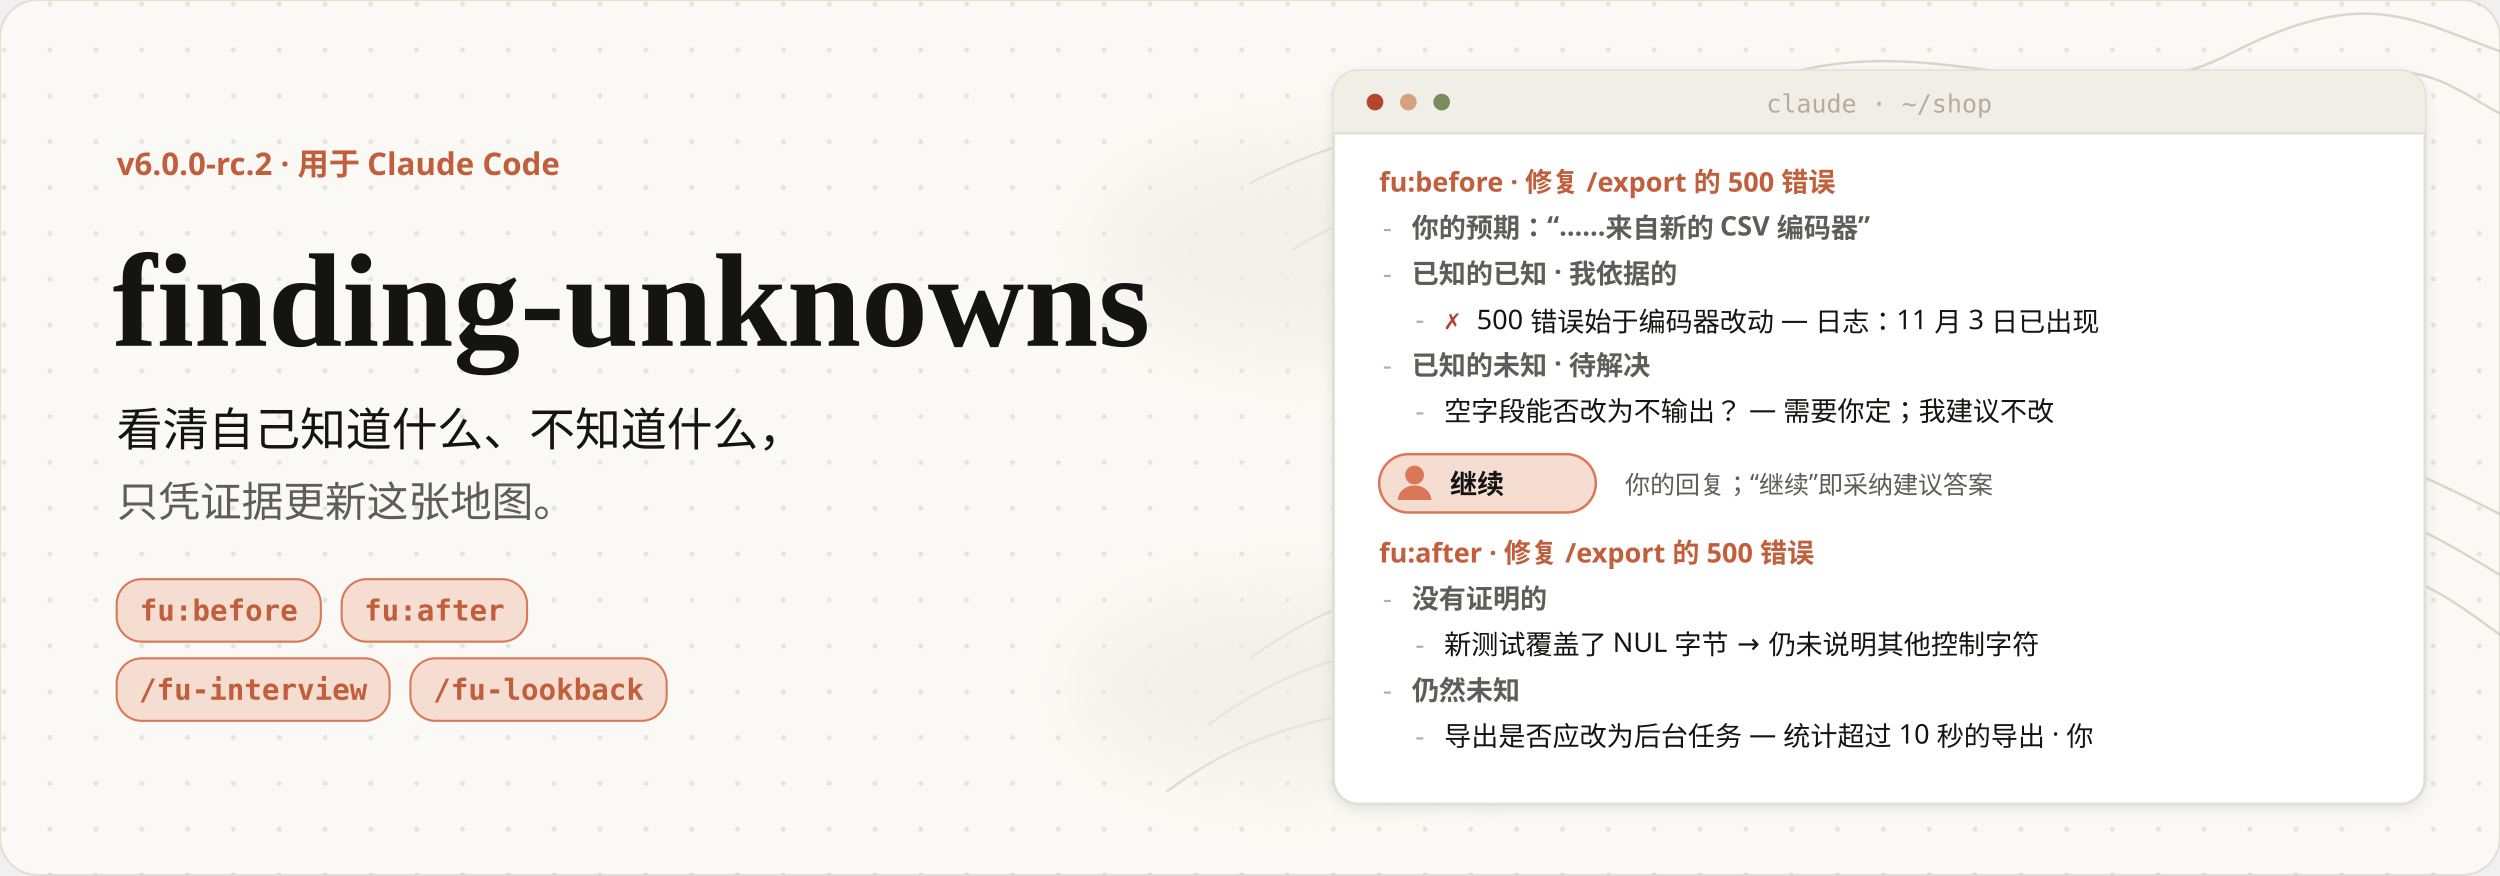
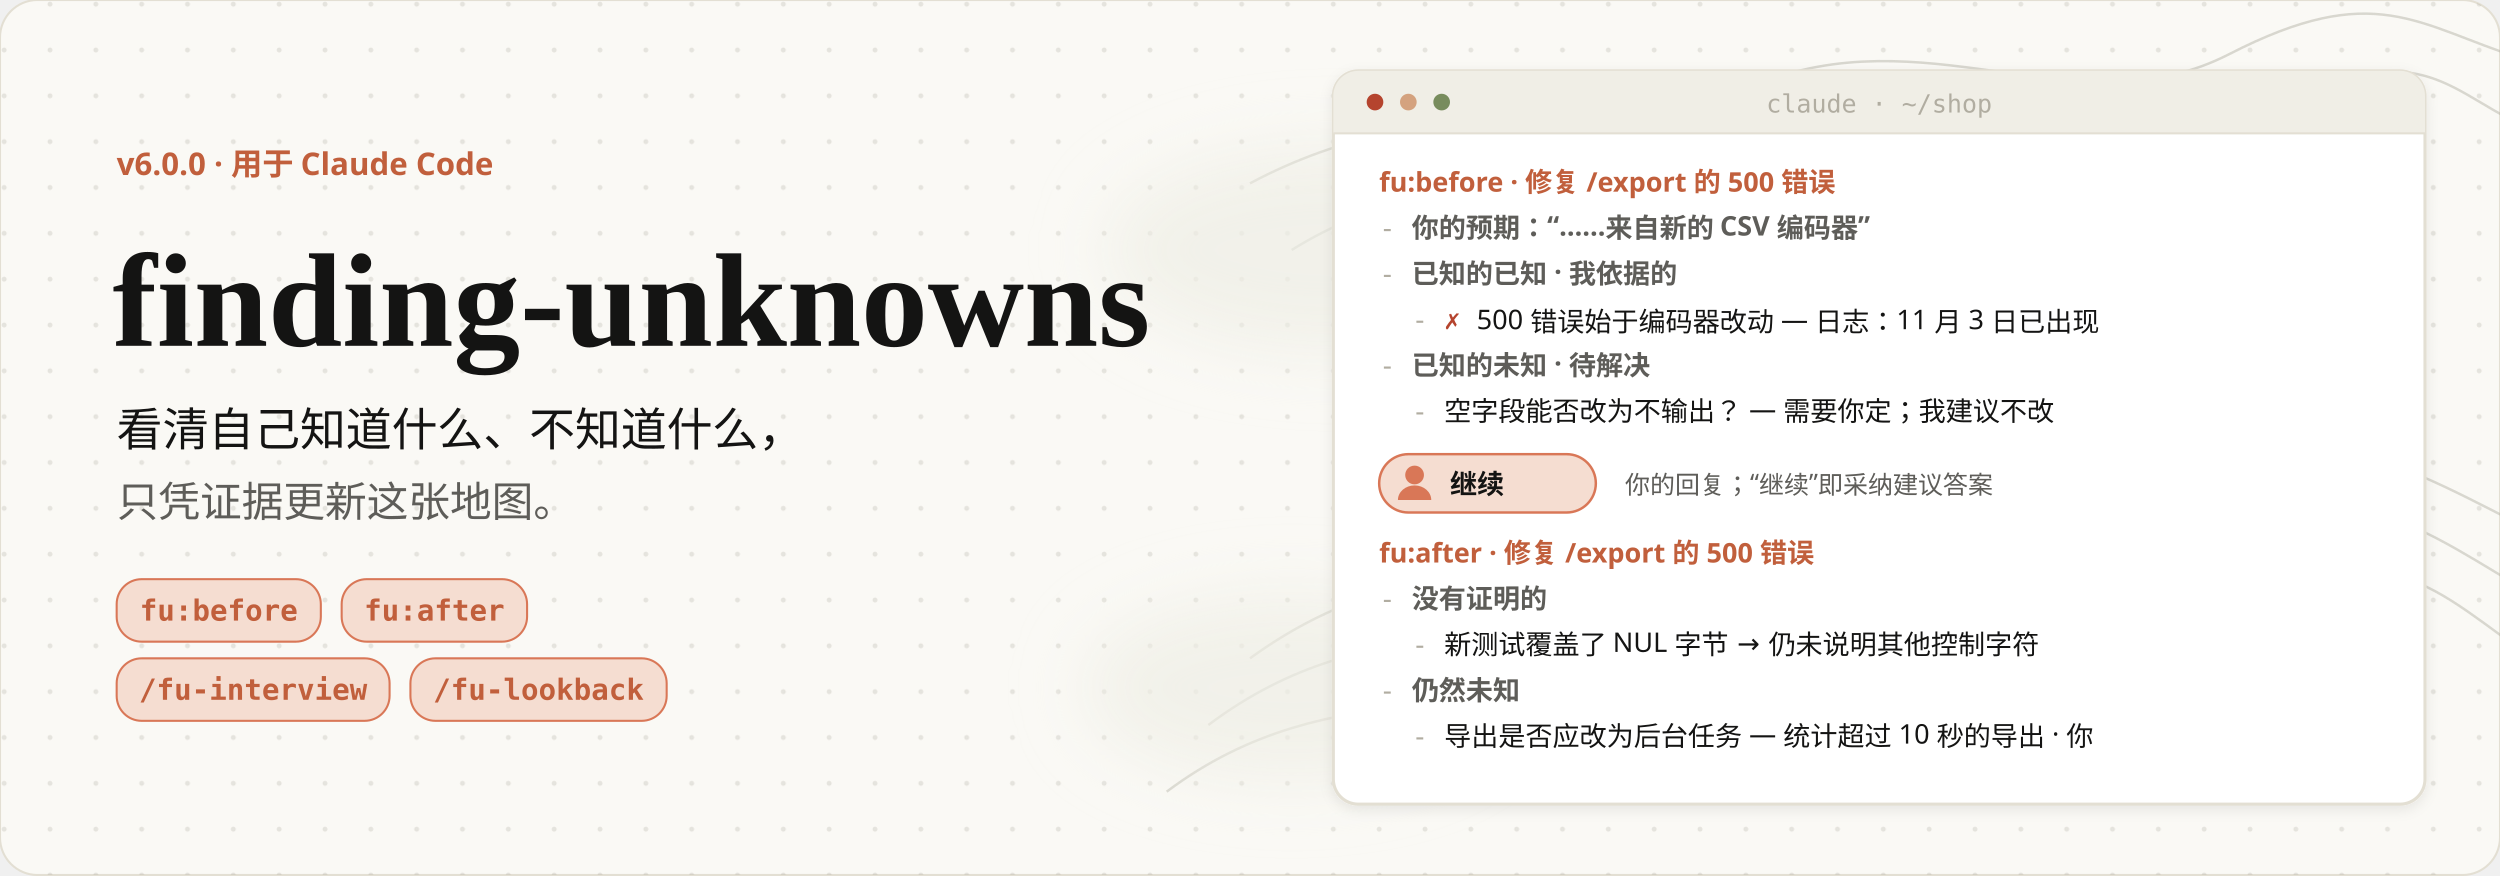
<svg xmlns="http://www.w3.org/2000/svg" width="1200" height="420" viewBox="0 0 1200 420" role="img" aria-labelledby="t d">
  <defs>
    <pattern id="dots" width="22" height="22" patternUnits="userSpaceOnUse">
      <circle cx="2" cy="2" r="1.2" fill="#B1ADA1" opacity="0.28" />
    </pattern>
    <filter id="fog" x="-30%" y="-30%" width="160%" height="160%">
      <feGaussianBlur stdDeviation="16" />
    </filter>
    <filter id="sh" x="-5%" y="-5%" width="110%" height="120%">
      <feDropShadow dx="0" dy="2" stdDeviation="3" flood-color="#141413" flood-opacity="0.08" />
    </filter>
    <clipPath id="frame">
      <rect width="1200" height="420" rx="18" />
    </clipPath>
  </defs>
  <rect width="1200" height="420" rx="18" fill="#FAF9F5" stroke="#E3DFD3" />
  <g clip-path="url(#frame)">
    <rect width="1200" height="420" fill="url(#dots)" />
    <g fill="none" stroke="#B1ADA1" stroke-opacity="0.45" stroke-width="1.2">
      <path d="M560 380C640 320 720 350 800 318S960 360 1050 306S1160 276 1210 312" />
      <path d="M580 348C660 288 730 318 810 286S960 330 1040 276S1150 246 1210 282" />
      <path d="M600 316C680 258 740 286 820 254S960 298 1030 246S1140 216 1210 252" />
      <path d="M620 120C700 70 780 100 860 70S1000 96 1080 56S1170 40 1210 60" />
      <path d="M600 88C690 40 770 66 850 38S1000 62 1070 26S1160 12 1210 28" />
    </g>
    <g filter="url(#fog)" fill="#F0EEE6">
      <ellipse cx="640" cy="120" rx="110" ry="50" opacity="0.7" />
      <ellipse cx="620" cy="330" rx="100" ry="45" opacity="0.7" />
    </g>
  </g>
-   <text x="56" y="84" font-family="Noto Sans SC, 'PingFang SC', 'Microsoft YaHei', sans-serif" font-size="15" fill="#C15F3C" font-weight="700">v6.0.0-rc.2 · 用于 Claude Code</text>
+   <text x="56" y="84" font-family="Noto Sans SC, 'PingFang SC', 'Microsoft YaHei', sans-serif" font-size="15" fill="#C15F3C" font-weight="700">v6.0.0 · 用于 Claude Code</text>
  <text x="54" y="166" font-family="Georgia, 'Times New Roman', serif" font-size="64" fill="#141413" font-weight="700">finding-unknowns</text>
  <text x="56" y="214" font-family="Noto Sans SC, 'PingFang SC', 'Microsoft YaHei', sans-serif" font-size="22" fill="#141413" font-weight="500">看清自己知道什么、不知道什么，</text>
  <text x="56" y="248" font-family="Noto Sans SC, 'PingFang SC', 'Microsoft YaHei', sans-serif" font-size="20" fill="#5E5D59" font-weight="400">只凭证据更新这张地图。</text>
  <rect x="56" y="278" width="98" height="30" rx="12" fill="#F5DDD1" stroke="#D97757" />
  <text x="105.0" y="297.9" font-family="ui-monospace, SFMono-Regular, Menlo, Consolas, monospace" font-size="14" fill="#C15F3C" font-weight="700" text-anchor="middle">fu:before</text>
  <rect x="164" y="278" width="89" height="30" rx="12" fill="#F5DDD1" stroke="#D97757" />
  <text x="208.5" y="297.9" font-family="ui-monospace, SFMono-Regular, Menlo, Consolas, monospace" font-size="14" fill="#C15F3C" font-weight="700" text-anchor="middle">fu:after</text>
  <rect x="56" y="316" width="131" height="30" rx="12" fill="#F5DDD1" stroke="#D97757" />
  <text x="121.5" y="335.9" font-family="ui-monospace, SFMono-Regular, Menlo, Consolas, monospace" font-size="14" fill="#C15F3C" font-weight="700" text-anchor="middle">/fu-interview</text>
  <rect x="197" y="316" width="123" height="30" rx="12" fill="#F5DDD1" stroke="#D97757" />
  <text x="258.5" y="335.9" font-family="ui-monospace, SFMono-Regular, Menlo, Consolas, monospace" font-size="14" fill="#C15F3C" font-weight="700" text-anchor="middle">/fu-lookback</text>
  <rect x="640" y="34" width="524" height="352" rx="12" fill="#FFFFFF" stroke="#E3DFD3" stroke-width="1.5" filter="url(#sh)" />
  <path d="M640 46a12 12 0 0 1 12 -12h500a12 12 0 0 1 12 12v18H640z" fill="#F0EEE6" />
  <path d="M640 64H1164" stroke="#E3DFD3" />
  <circle cx="660" cy="49" r="4" fill="#B5442E" />
  <circle cx="676" cy="49" r="4" fill="#D4A27F" />
  <circle cx="692" cy="49" r="4" fill="#788C5D" />
  <text x="902.0" y="54" font-family="ui-monospace, SFMono-Regular, Menlo, Consolas, monospace" font-size="12" fill="#B1ADA1" text-anchor="middle">claude · ~/shop</text>
  <text x="662" y="92" font-family="Noto Sans SC, 'PingFang SC', 'Microsoft YaHei', sans-serif" font-size="13" fill="#C15F3C" font-weight="700">fu:before · 修复 /export 的 500 错误</text>
  <text x="662.0" y="114" font-family="ui-monospace, SFMono-Regular, Menlo, Consolas, monospace" font-size="13" fill="#B1ADA1">-</text>
  <text x="677.6" y="114" font-family="Noto Sans SC, 'PingFang SC', 'Microsoft YaHei', sans-serif" font-size="13" fill="#5E5D59" font-weight="700">你的预期：“……来自新的 CSV 编码器”</text>
  <text x="662.0" y="136" font-family="ui-monospace, SFMono-Regular, Menlo, Consolas, monospace" font-size="13" fill="#B1ADA1">-</text>
  <text x="677.6" y="136" font-family="Noto Sans SC, 'PingFang SC', 'Microsoft YaHei', sans-serif" font-size="13" fill="#5E5D59" font-weight="700">已知的已知 · 我依据的</text>
  <text x="677.6" y="158" font-family="ui-monospace, SFMono-Regular, Menlo, Consolas, monospace" font-size="13" fill="#B1ADA1">-</text>
  <text x="693.2" y="158" font-family="ui-monospace, SFMono-Regular, Menlo, Consolas, monospace" font-size="13" fill="#B5442E" font-weight="700">✗</text>
  <text x="708.8" y="158" font-family="Noto Sans SC, 'PingFang SC', 'Microsoft YaHei', sans-serif" font-size="13" fill="#141413">500 错误始于编码器改动 — 日志：11 月 3 日已出现</text>
  <text x="662.0" y="180" font-family="ui-monospace, SFMono-Regular, Menlo, Consolas, monospace" font-size="13" fill="#B1ADA1">-</text>
  <text x="677.6" y="180" font-family="Noto Sans SC, 'PingFang SC', 'Microsoft YaHei', sans-serif" font-size="13" fill="#5E5D59" font-weight="700">已知的未知 · 待解决</text>
  <text x="677.6" y="202" font-family="ui-monospace, SFMono-Regular, Menlo, Consolas, monospace" font-size="13" fill="#B1ADA1">-</text>
  <text x="693.2" y="202" font-family="Noto Sans SC, 'PingFang SC', 'Microsoft YaHei', sans-serif" font-size="13" fill="#141413">空字段能否改为不输出？ — 需要你定；我建议不改</text>
  <rect x="662" y="218" width="104" height="28" rx="14" fill="#F5DDD1" stroke="#D97757" stroke-width="1.2" />
  <circle cx="679" cy="228" r="4.5" fill="#D97757" />
  <path d="M671 240a8 7 0 0 1 16 0z" fill="#D97757" />
  <text x="696" y="237" font-family="Noto Sans SC, 'PingFang SC', 'Microsoft YaHei', sans-serif" font-size="13" fill="#141413" font-weight="700">继续</text>
  <text x="780" y="237" font-family="Noto Sans SC, 'PingFang SC', 'Microsoft YaHei', sans-serif" font-size="12" fill="#5E5D59">你的回复；“继续”即采纳建议答案</text>
  <text x="662" y="270" font-family="Noto Sans SC, 'PingFang SC', 'Microsoft YaHei', sans-serif" font-size="13" fill="#C15F3C" font-weight="700">fu:after · 修复 /export 的 500 错误</text>
  <text x="662.0" y="292" font-family="ui-monospace, SFMono-Regular, Menlo, Consolas, monospace" font-size="13" fill="#B1ADA1">-</text>
  <text x="677.6" y="292" font-family="Noto Sans SC, 'PingFang SC', 'Microsoft YaHei', sans-serif" font-size="13" fill="#5E5D59" font-weight="700">没有证明的</text>
  <text x="677.6" y="314" font-family="ui-monospace, SFMono-Regular, Menlo, Consolas, monospace" font-size="13" fill="#B1ADA1">-</text>
  <text x="693.2" y="314" font-family="Noto Sans SC, 'PingFang SC', 'Microsoft YaHei', sans-serif" font-size="13" fill="#141413">新测试覆盖了 NUL 字节 → 仍未说明其他控制字符</text>
  <text x="662.0" y="336" font-family="ui-monospace, SFMono-Regular, Menlo, Consolas, monospace" font-size="13" fill="#B1ADA1">-</text>
  <text x="677.6" y="336" font-family="Noto Sans SC, 'PingFang SC', 'Microsoft YaHei', sans-serif" font-size="13" fill="#5E5D59" font-weight="700">仍然未知</text>
  <text x="677.6" y="358" font-family="ui-monospace, SFMono-Regular, Menlo, Consolas, monospace" font-size="13" fill="#B1ADA1">-</text>
  <text x="693.2" y="358" font-family="Noto Sans SC, 'PingFang SC', 'Microsoft YaHei', sans-serif" font-size="13" fill="#141413">导出是否应改为后台任务 — 统计超过 10 秒的导出 · 你</text>
</svg>
